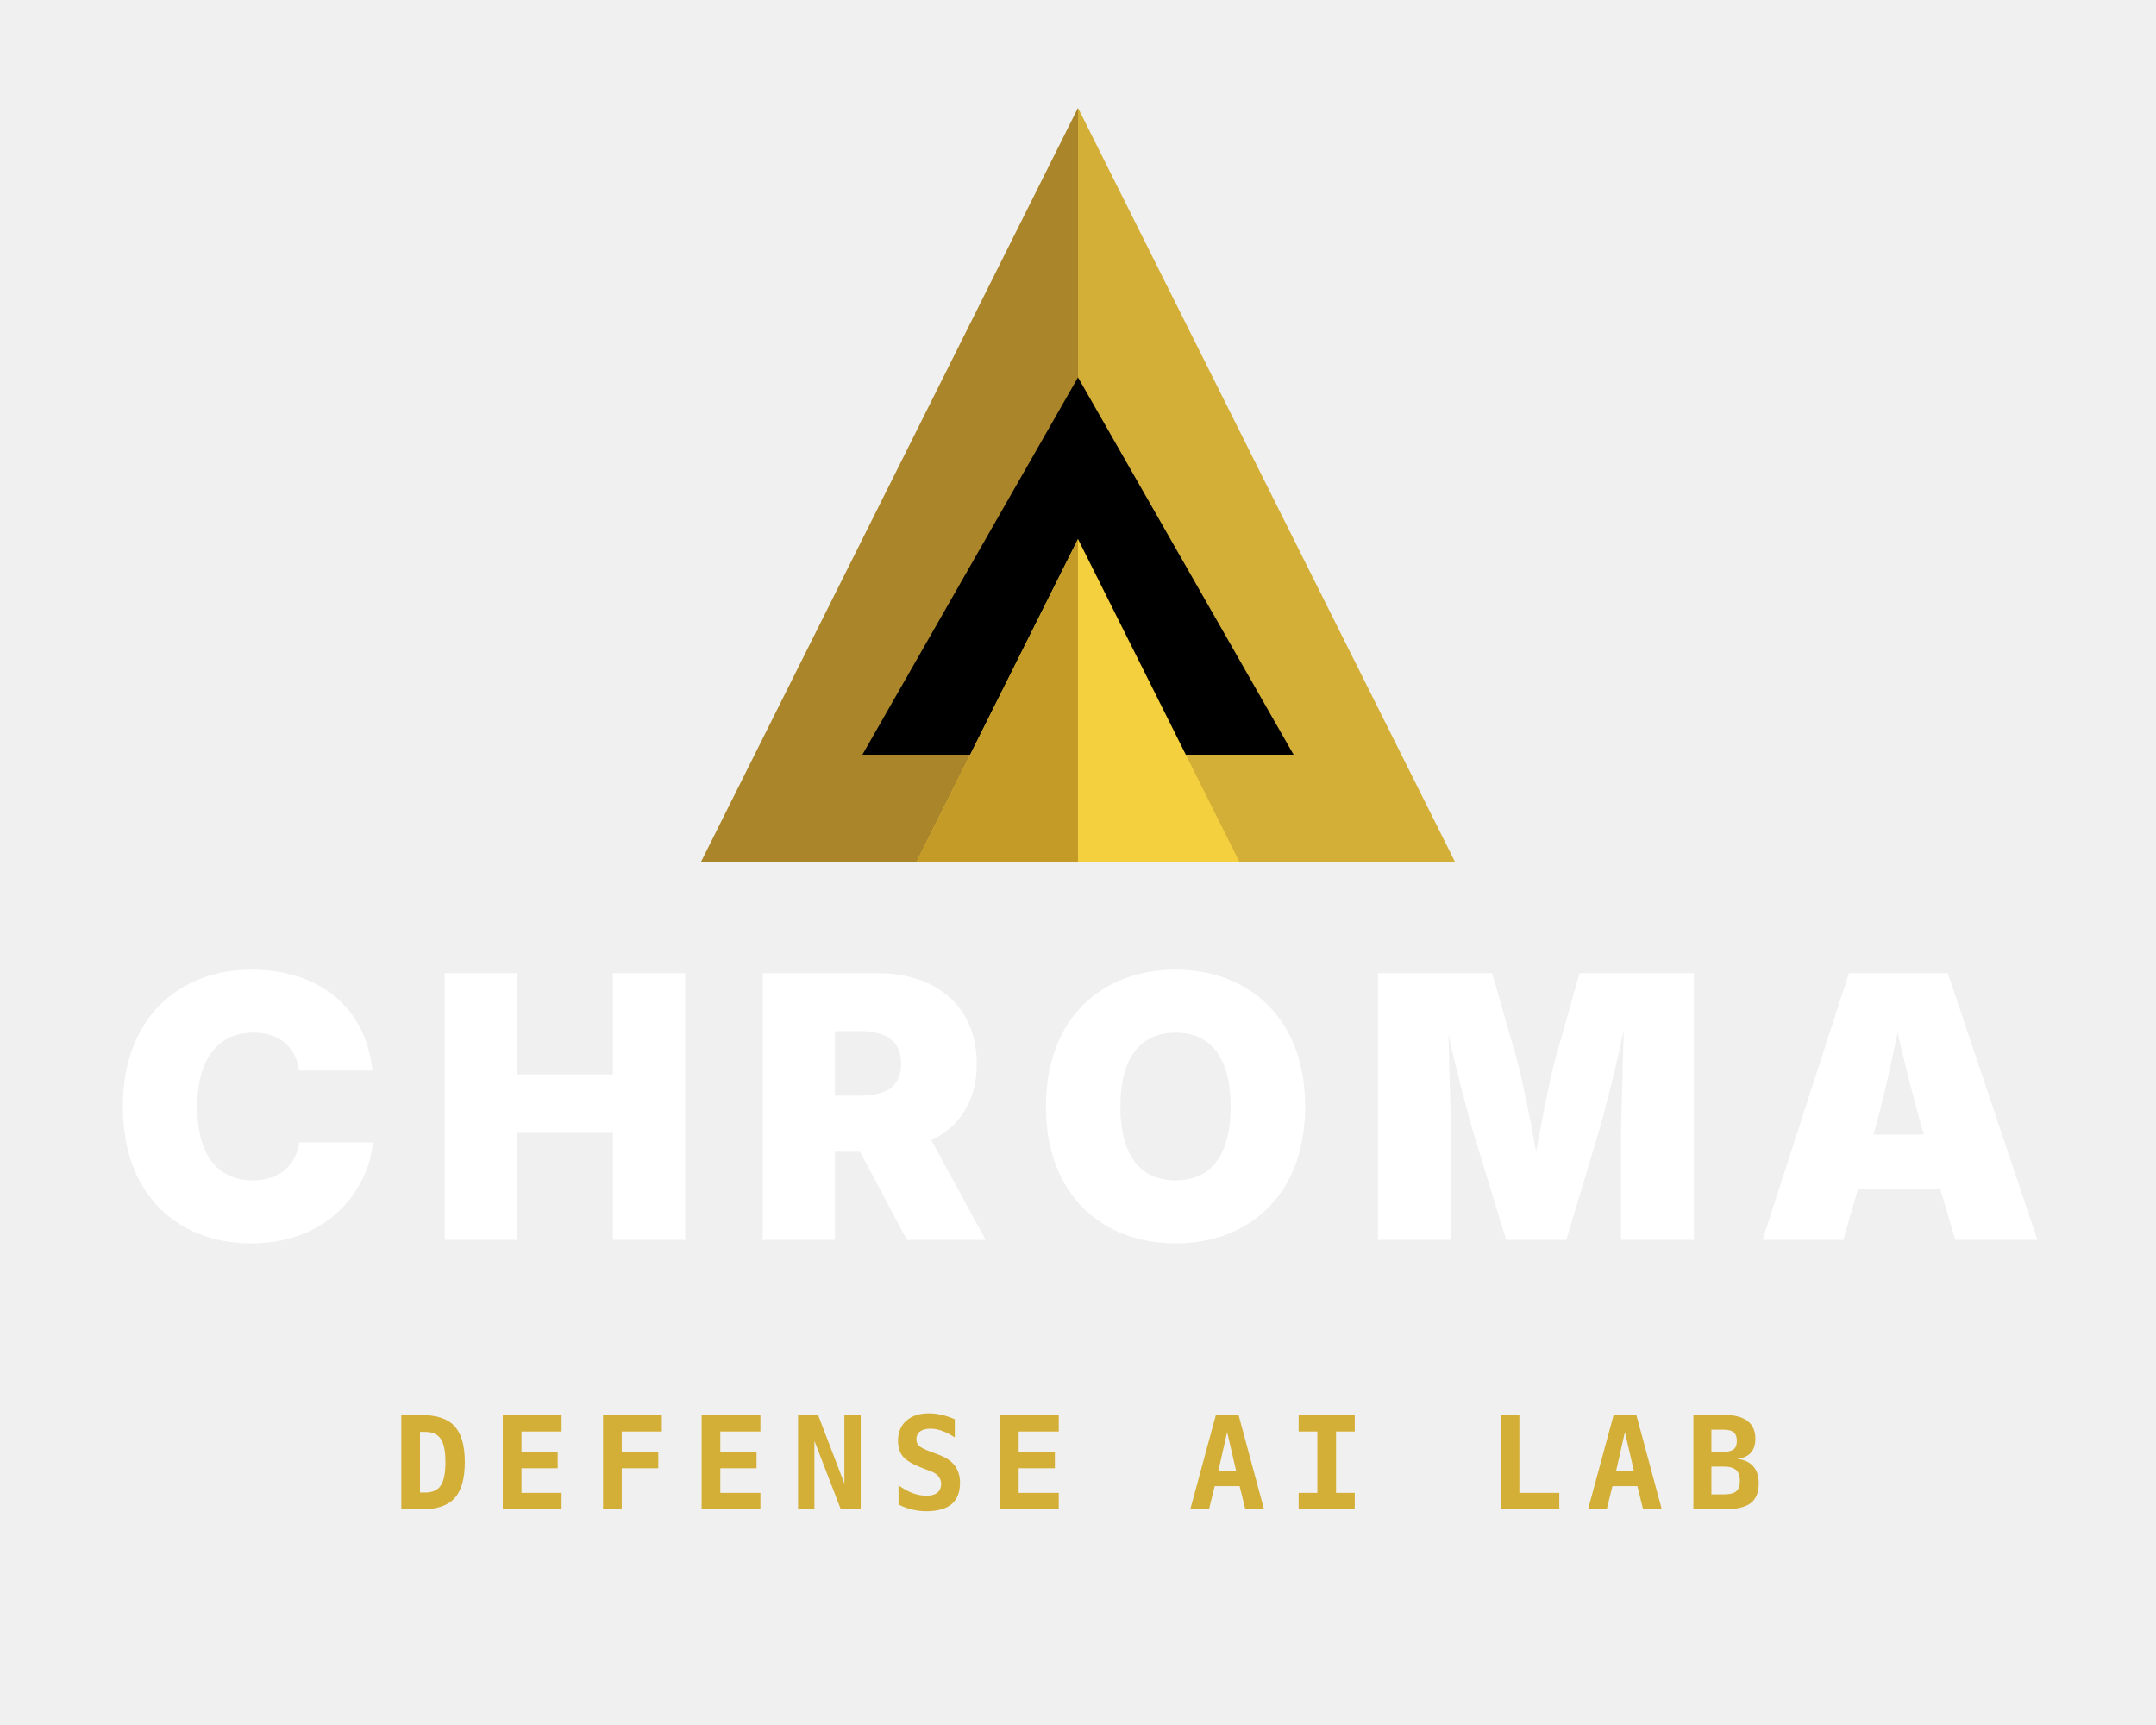
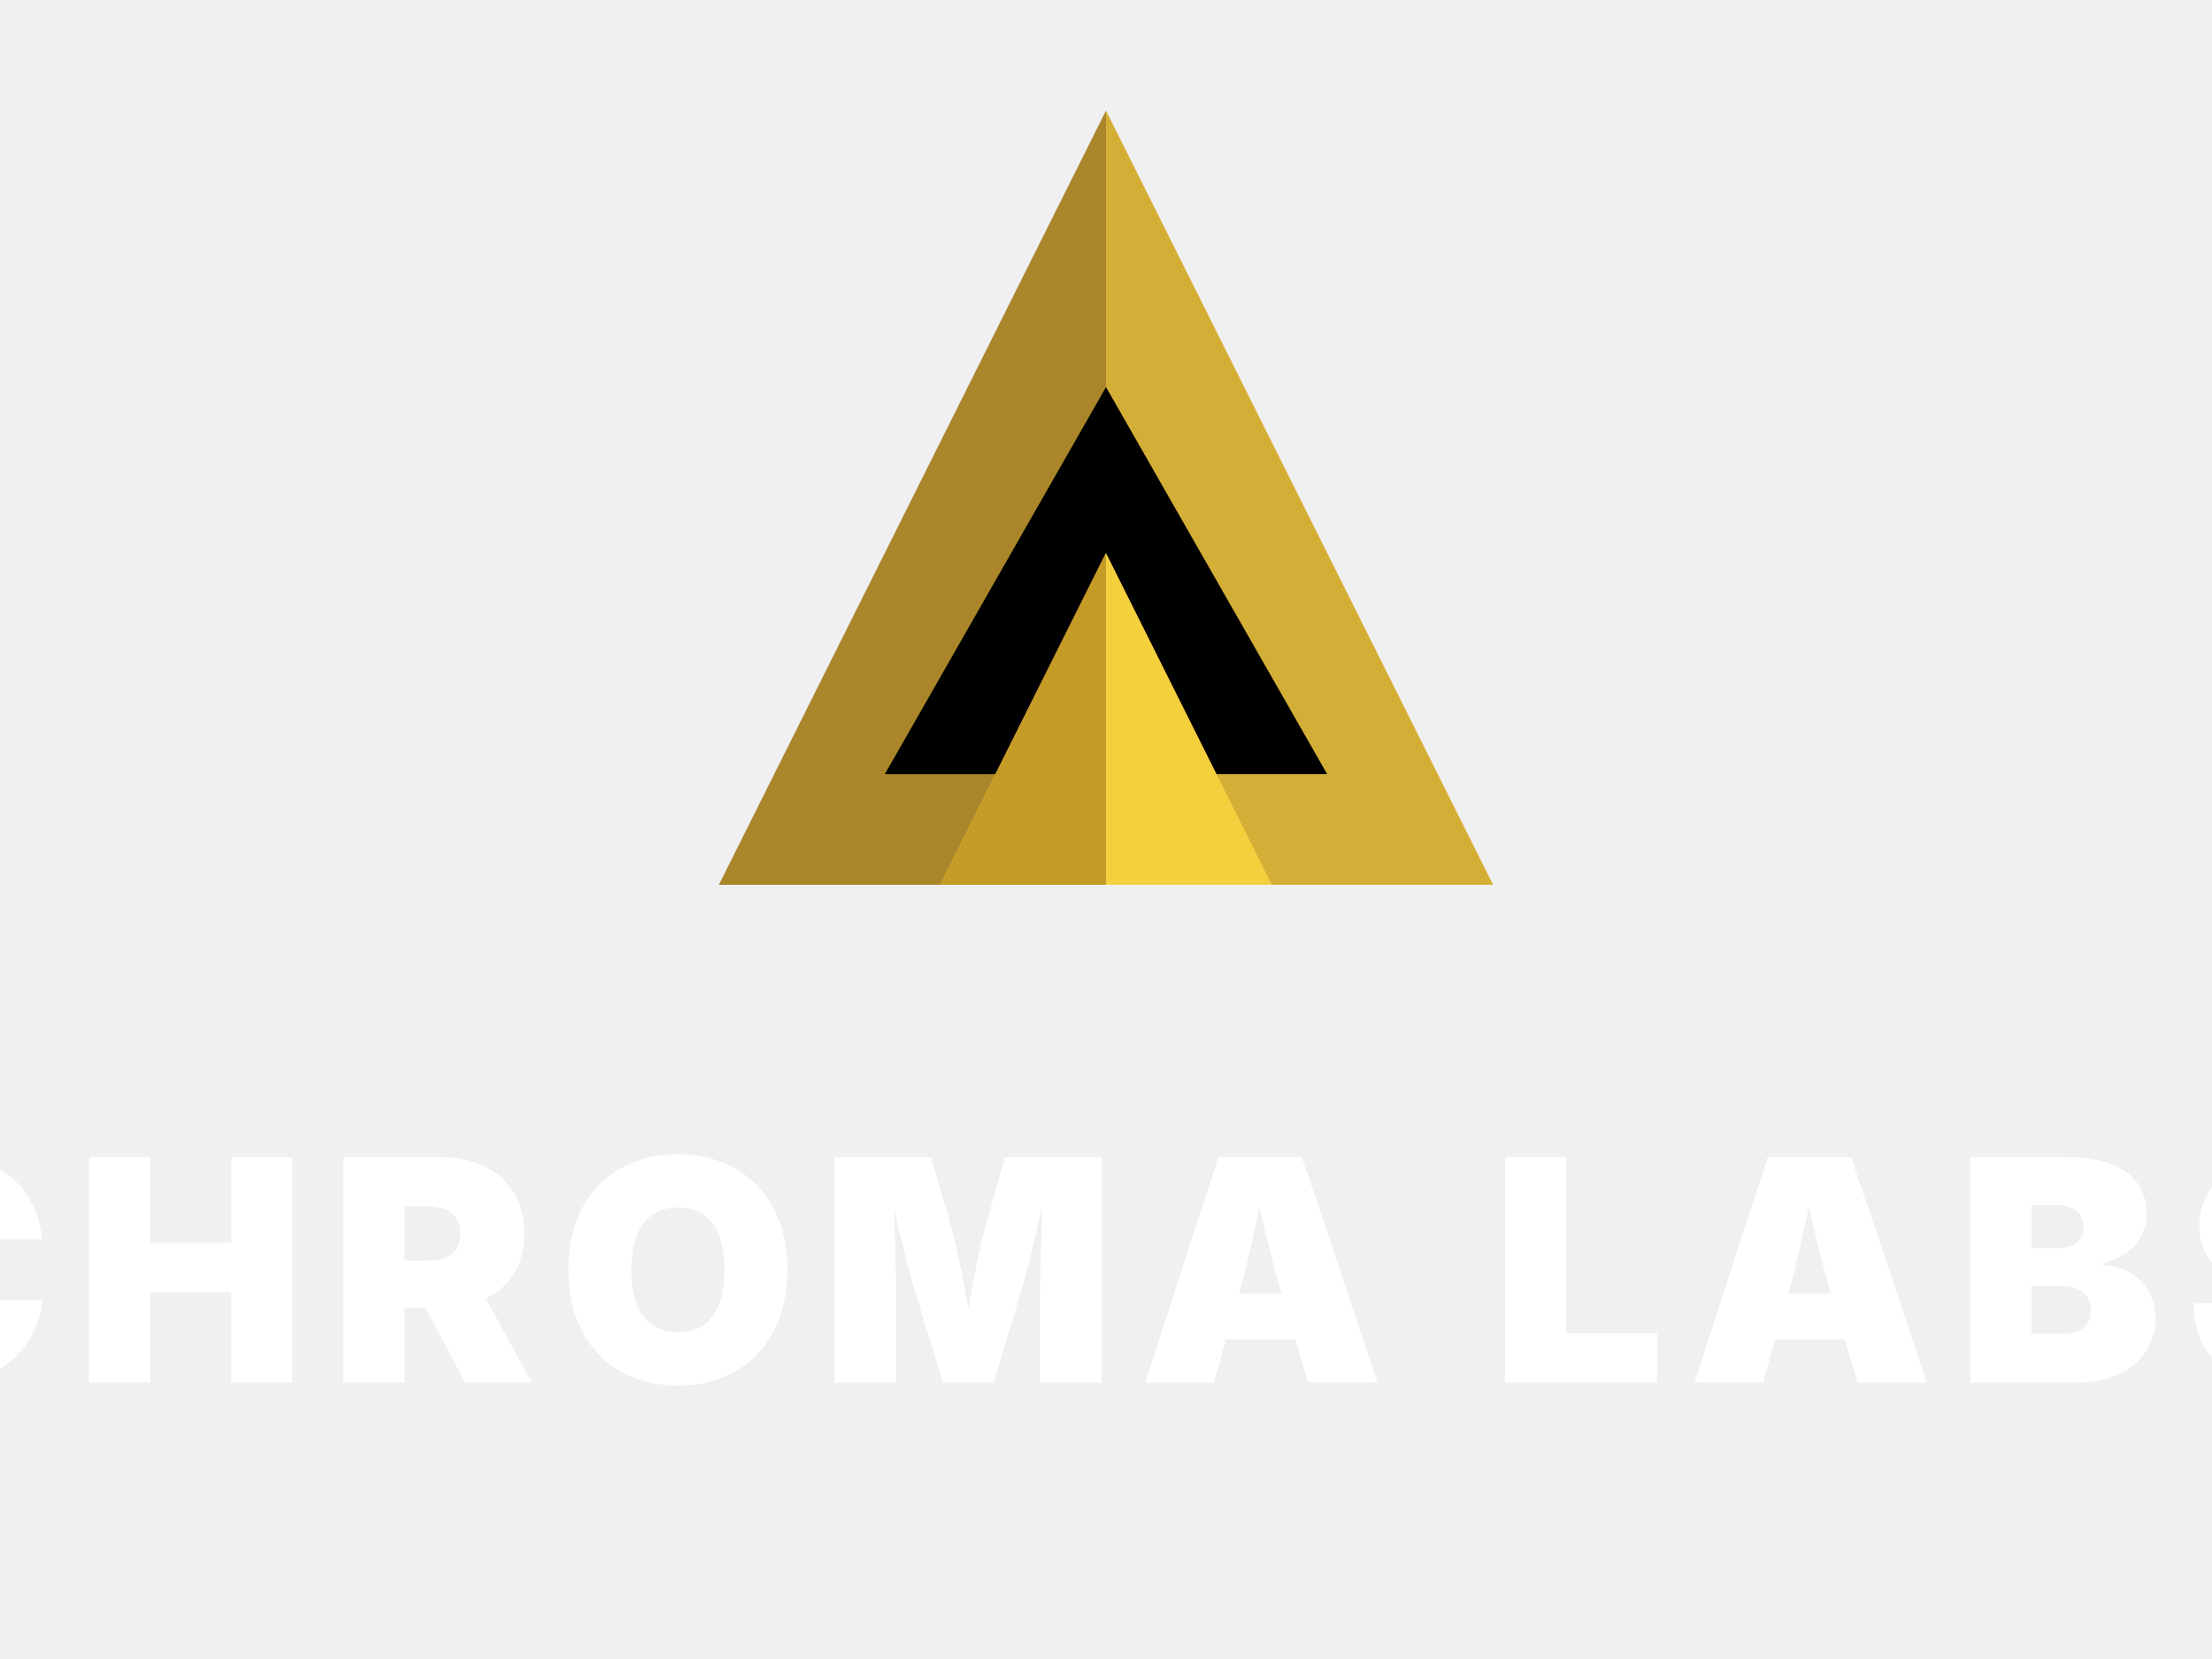
- <svg xmlns="http://www.w3.org/2000/svg" viewBox="0 0 200 160" fill="none">
+ <svg xmlns="http://www.w3.org/2000/svg" viewBox="0 0 200 150" fill="none">
  <g transform="translate(65, 10) scale(1)">
    <polygon points="35,0 70,70 35,70" fill="#D4AF37" />
    <polygon points="35,0 35,70 0,70" fill="#AA8529" />
    <polygon points="35,25 55,60 15,60" fill="#000000" />
    <polygon points="35,40 50,70 20,70" fill="#F4D03F" />
    <polygon points="35,40 35,70 20,70" fill="#C59B27" />
  </g>
-   <text x="100" y="115" text-anchor="middle" font-family="Inter, sans-serif" font-weight="900" font-size="34" fill="#FFFFFF" letter-spacing="4">CHROMA</text>
-   <text x="100" y="140" text-anchor="middle" font-family="JetBrains Mono, monospace" font-weight="700" font-size="12" fill="#D4AF37" letter-spacing="2">DEFENSE AI LAB</text>
+   <text x="100" y="125" text-anchor="middle" font-family="Inter, sans-serif" font-weight="900" font-size="28" fill="#FFFFFF" letter-spacing="2">CHROMA LABS</text>
</svg>
